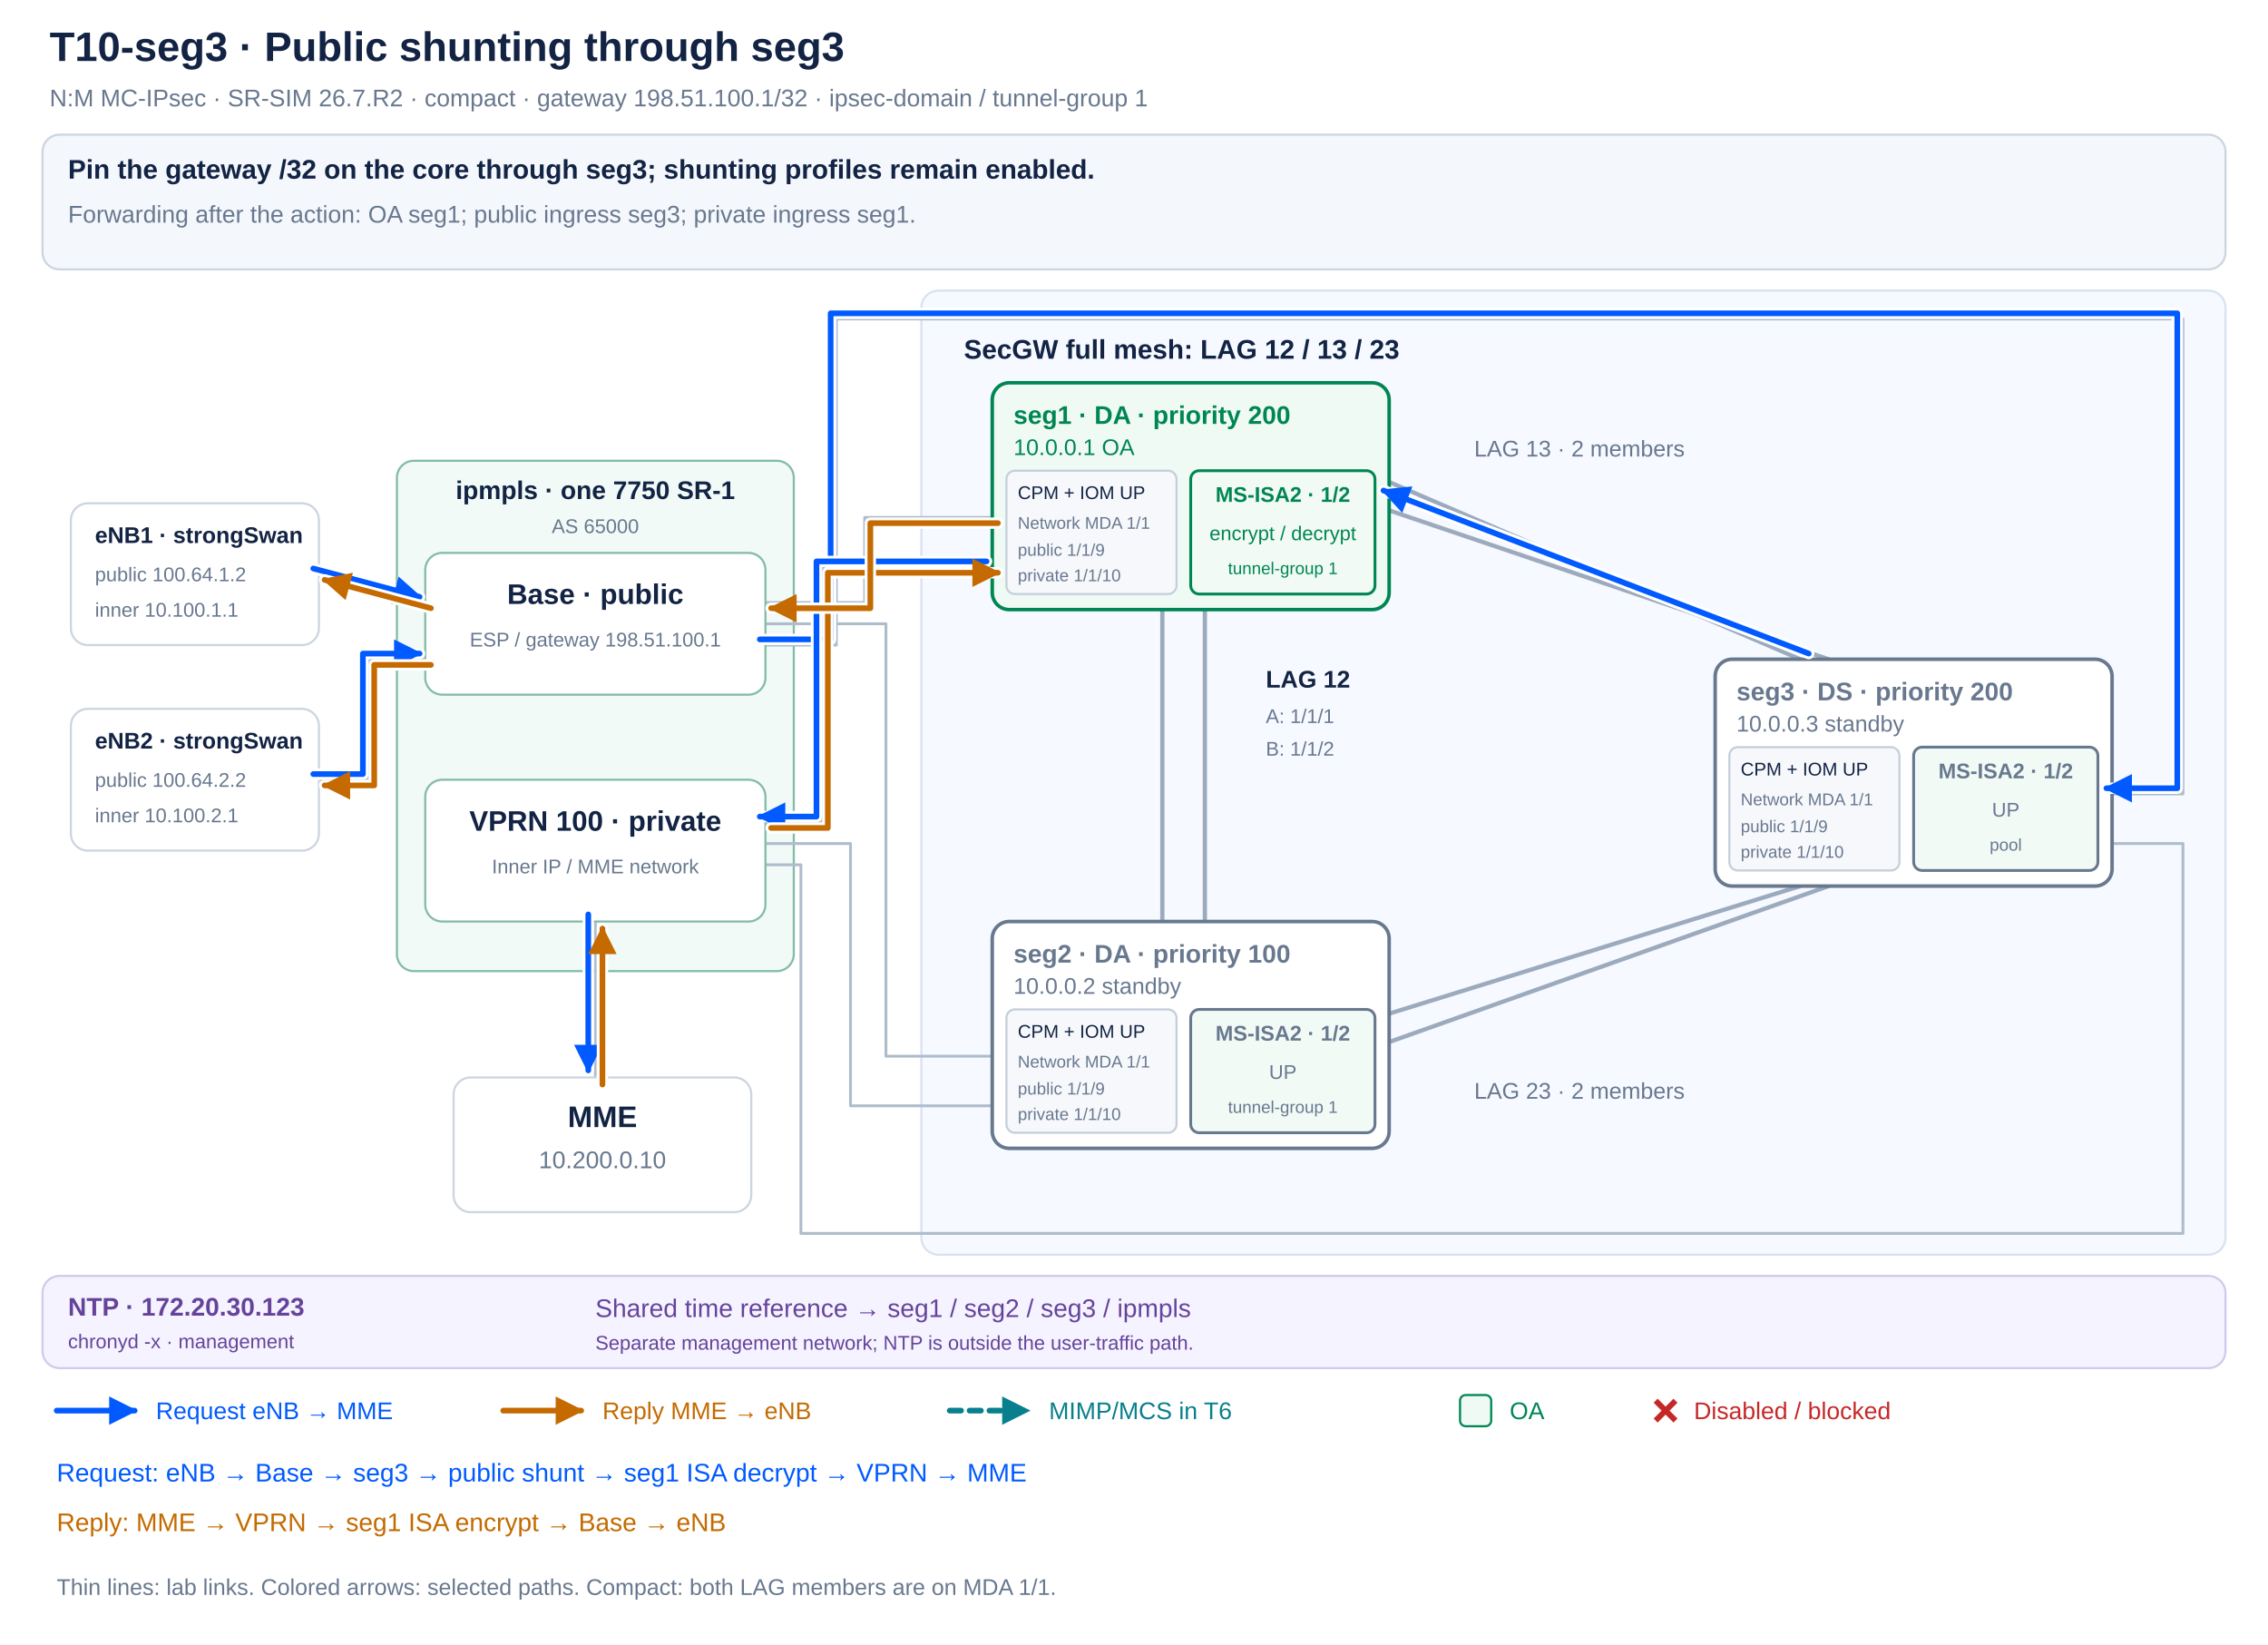
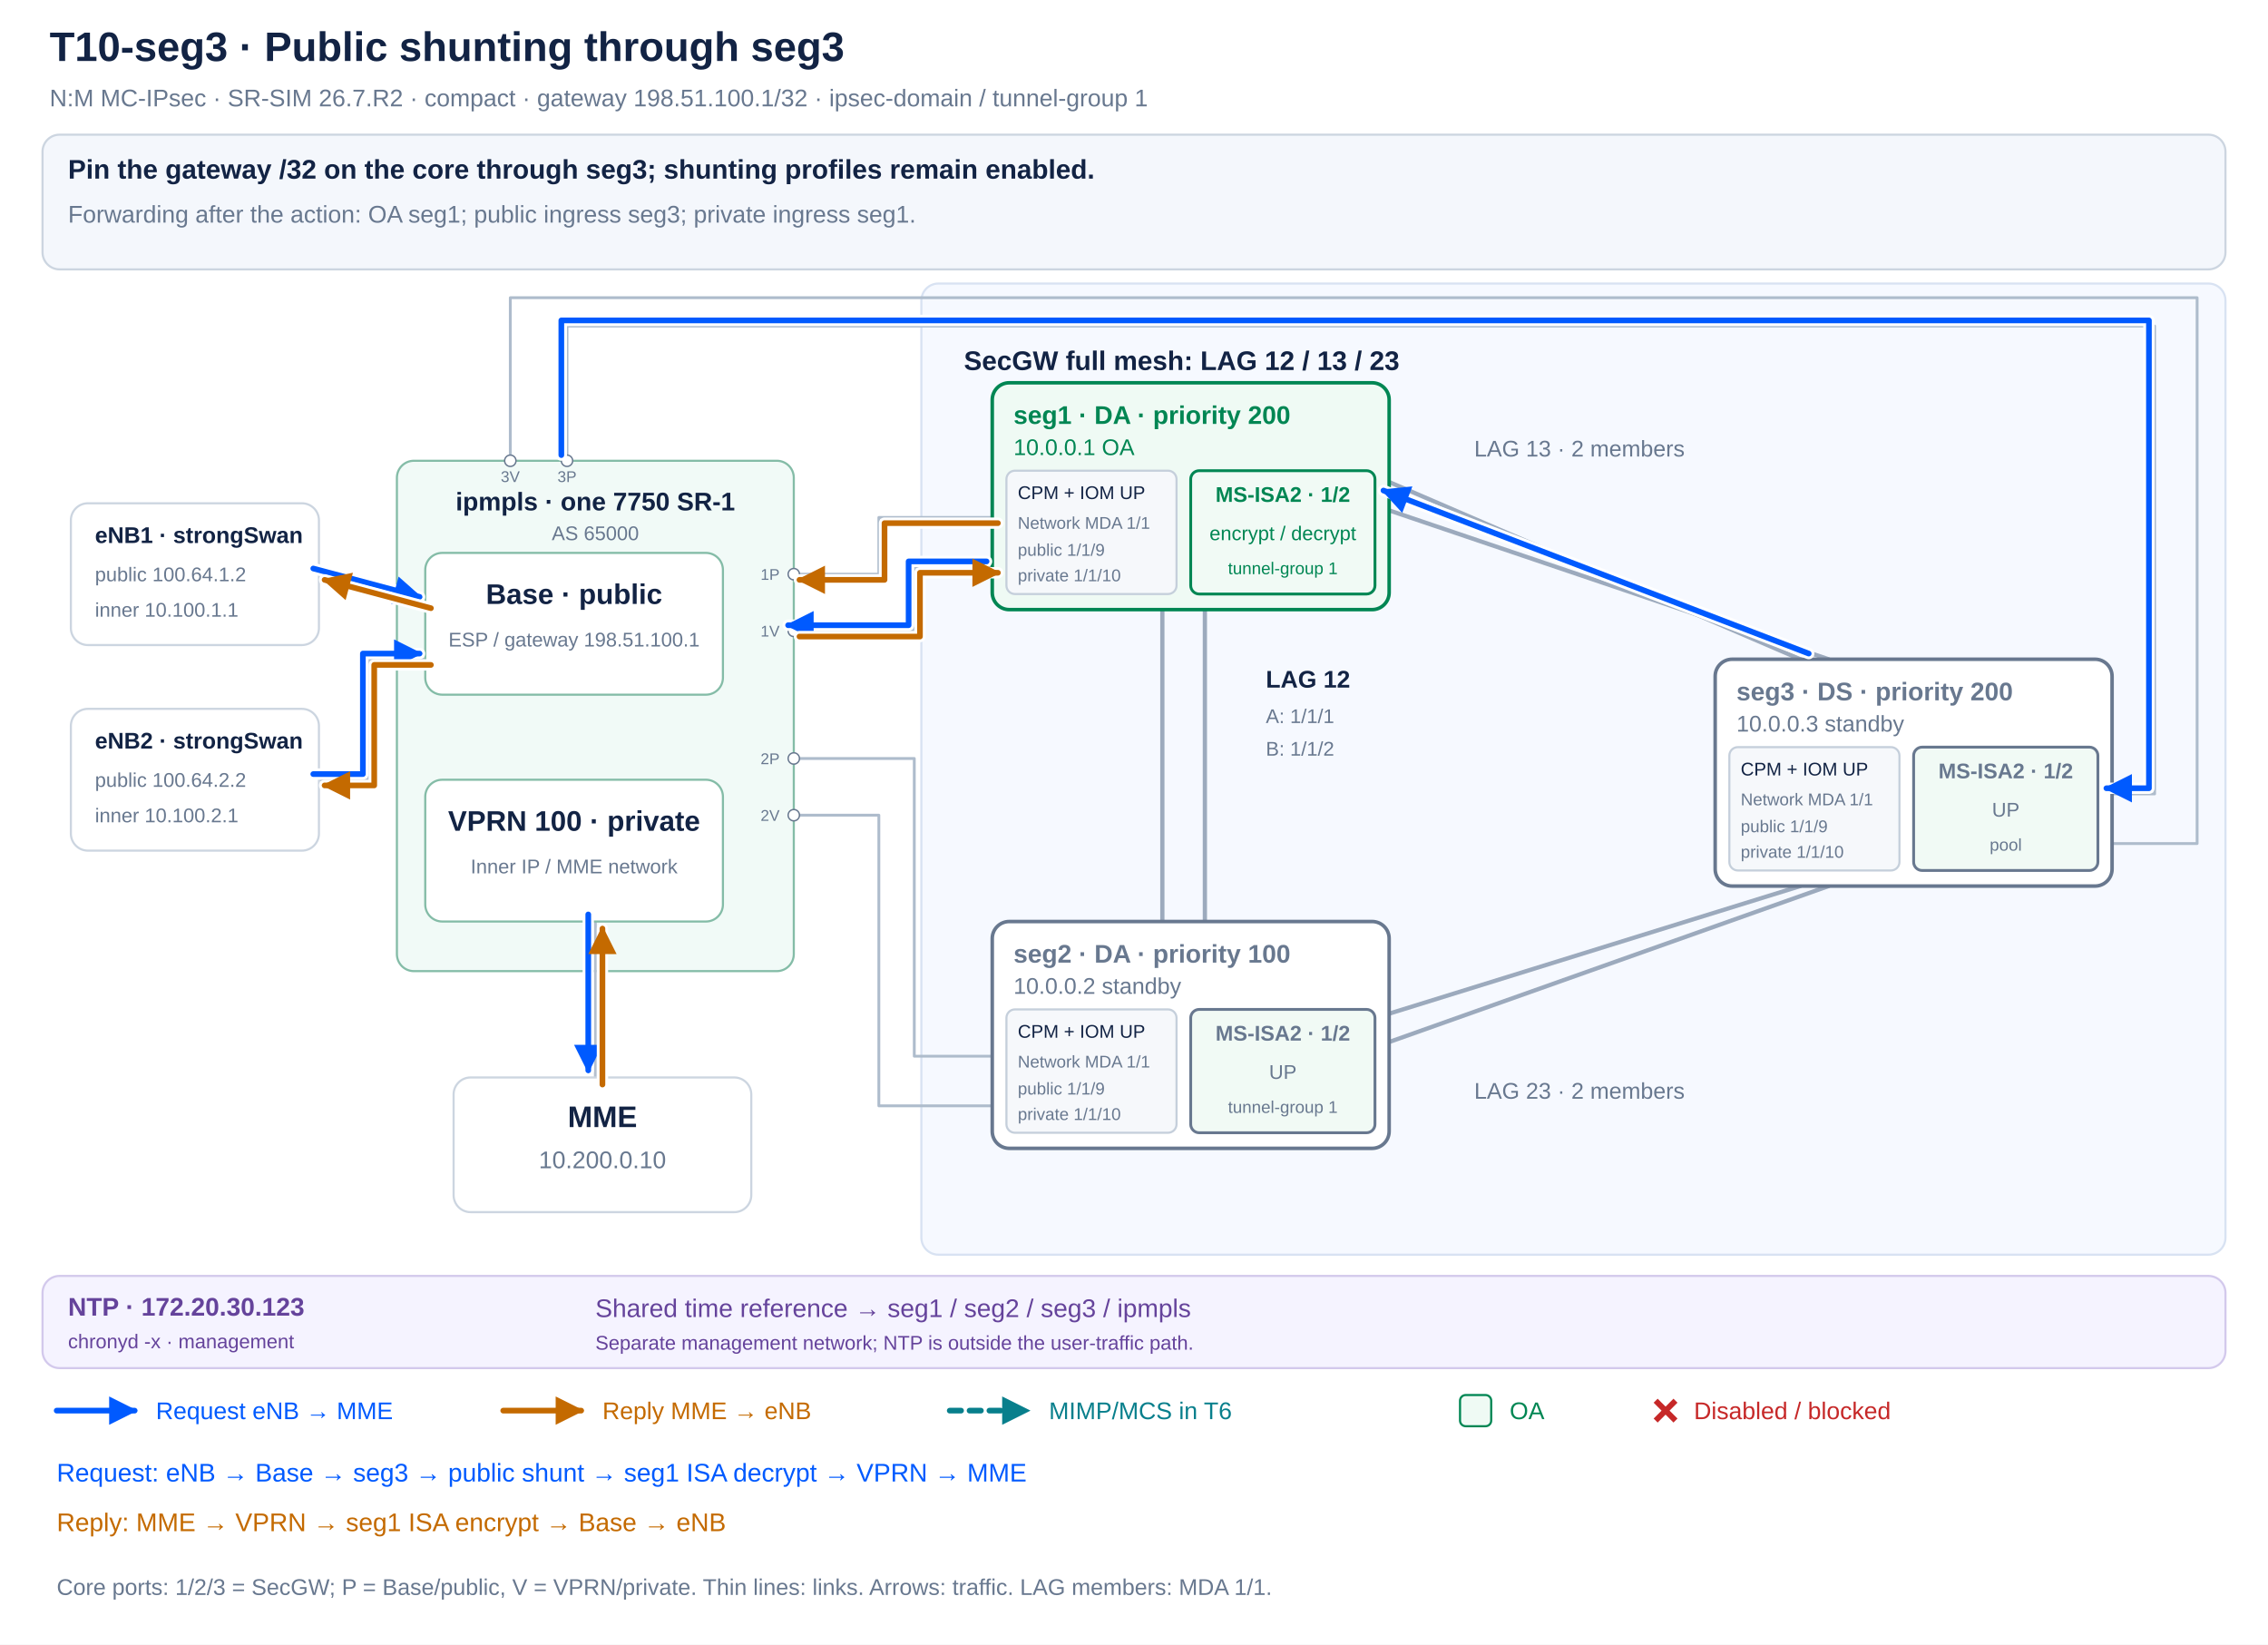
<svg xmlns="http://www.w3.org/2000/svg" width="1600" height="1160" viewBox="0 0 1600 1160" font-family="Arial, sans-serif">
  <defs>
    <marker id="m005aff" viewBox="0 0 10 10" refX="9" refY="5" markerWidth="5" markerHeight="5" orient="auto">
      <path d="M0,0 L10,5 L0,10z" fill="#005aff" />
    </marker>
    <marker id="mc46a00" viewBox="0 0 10 10" refX="9" refY="5" markerWidth="5" markerHeight="5" orient="auto">
      <path d="M0,0 L10,5 L0,10z" fill="#c46a00" />
    </marker>
    <marker id="mc62828" viewBox="0 0 10 10" refX="9" refY="5" markerWidth="5" markerHeight="5" orient="auto">
      <path d="M0,0 L10,5 L0,10z" fill="#c62828" />
    </marker>
    <marker id="m087f8c" viewBox="0 0 10 10" refX="9" refY="5" markerWidth="5" markerHeight="5" orient="auto">
      <path d="M0,0 L10,5 L0,10z" fill="#087f8c" />
    </marker>
  </defs>
  <rect width="1600" height="1160" fill="white" />
  <text x="35" y="43" font-size="29" fill="#122344" text-anchor="start" font-weight="700">T10-seg3 · Public shunting through seg3</text>
  <text x="35" y="75" font-size="17" fill="#68788f" text-anchor="start" font-weight="400">N:M MC-IPsec · SR-SIM 26.7.R2 · compact · gateway 198.51.100.1/32 · ipsec-domain / tunnel-group 1</text>
  <rect x="30" y="95" width="1540" height="95" rx="12" fill="#f4f7fc" stroke="#ccd5e0" stroke-width="1.5" />
  <text x="48" y="126" font-size="19" fill="#122344" text-anchor="start" font-weight="600">Pin the gateway /32 on the core through seg3; shunting profiles remain enabled.</text>
  <text x="48" y="157" font-size="17" fill="#68788f" text-anchor="start" font-weight="400">Forwarding after the action: OA seg1; public ingress seg3; private ingress seg1.</text>
-   <rect x="650" y="205" width="920" height="680" rx="12" fill="#f6f9ff" stroke="#d8e2f2" stroke-width="1.5" />
-   <text x="680" y="253" font-size="19" fill="#122344" text-anchor="start" font-weight="600">SecGW full mesh: LAG 12 / 13 / 23</text>
+   <rect x="650" y="200" width="920" height="685" rx="12" fill="#f6f9ff" stroke="#d8e2f2" stroke-width="1.5" />
+   <text x="680" y="261" font-size="19" fill="#122344" text-anchor="start" font-weight="600">SecGW full mesh: LAG 12 / 13 / 23</text>
  <rect x="280" y="325" width="280" height="360" rx="12" fill="#f1faf7" stroke="#84bca7" stroke-width="1.5" />
-   <text x="420" y="352" font-size="18" fill="#122344" text-anchor="middle" font-weight="600">ipmpls · one 7750 SR-1</text>
-   <text x="420" y="376" font-size="14" fill="#68788f" text-anchor="middle" font-weight="400">AS 65000</text>
-   <polyline points="540,425 610,425 610,365 700,365" fill="none" stroke="#aebccc" stroke-width="2" stroke-linejoin="round" stroke-linecap="round" />
-   <polyline points="540,580 580,580 580,400 700,400" fill="none" stroke="#aebccc" stroke-width="2" stroke-linejoin="round" stroke-linecap="round" />
-   <polyline points="540,440 625,440 625,745 700,745" fill="none" stroke="#aebccc" stroke-width="2" stroke-linejoin="round" stroke-linecap="round" />
-   <polyline points="540,595 600,595 600,780 700,780" fill="none" stroke="#aebccc" stroke-width="2" stroke-linejoin="round" stroke-linecap="round" />
-   <polyline points="540,455 590,455 590,225 1540,225 1540,560 1490,560" fill="none" stroke="#aebccc" stroke-width="2" stroke-linejoin="round" stroke-linecap="round" />
-   <polyline points="540,610 565,610 565,870 1540,870 1540,595 1490,595" fill="none" stroke="#aebccc" stroke-width="2" stroke-linejoin="round" stroke-linecap="round" />
+   <text x="420" y="360" font-size="18" fill="#122344" text-anchor="middle" font-weight="600">ipmpls · one 7750 SR-1</text>
+   <text x="420" y="381" font-size="14" fill="#68788f" text-anchor="middle" font-weight="400">AS 65000</text>
+   <polyline points="560,405 620,405 620,365 700,365" fill="none" stroke="#aebccc" stroke-width="2" stroke-linejoin="round" stroke-linecap="round" />
+   <polyline points="560,445 645,445 645,400 700,400" fill="none" stroke="#aebccc" stroke-width="2" stroke-linejoin="round" stroke-linecap="round" />
+   <polyline points="560,535 645,535 645,745 700,745" fill="none" stroke="#aebccc" stroke-width="2" stroke-linejoin="round" stroke-linecap="round" />
+   <polyline points="560,575 620,575 620,780 700,780" fill="none" stroke="#aebccc" stroke-width="2" stroke-linejoin="round" stroke-linecap="round" />
+   <polyline points="400,325 400,230 1520,230 1520,560 1490,560" fill="none" stroke="#aebccc" stroke-width="2" stroke-linejoin="round" stroke-linecap="round" />
+   <polyline points="360,325 360,210 1550,210 1550,595 1490,595" fill="none" stroke="#aebccc" stroke-width="2" stroke-linejoin="round" stroke-linecap="round" />
  <polyline points="225,405 300,425" fill="none" stroke="#b4bfce" stroke-width="2" stroke-linejoin="round" stroke-linecap="round" />
  <polyline points="225,550 260,550 260,465 300,465" fill="none" stroke="#b4bfce" stroke-width="2" stroke-linejoin="round" stroke-linecap="round" />
  <polyline points="420,650 420,760" fill="none" stroke="#b4bfce" stroke-width="2" stroke-linejoin="round" stroke-linecap="round" />
  <polyline points="820,430 820,650" fill="none" stroke="#9caabd" stroke-width="3" stroke-linejoin="round" stroke-linecap="round" />
  <polyline points="850,430 850,650" fill="none" stroke="#9caabd" stroke-width="3" stroke-linejoin="round" stroke-linecap="round" />
  <polyline points="980,340 1270,465" fill="none" stroke="#9caabd" stroke-width="3" stroke-linejoin="round" stroke-linecap="round" />
  <polyline points="980,360 1290,465" fill="none" stroke="#9caabd" stroke-width="3" stroke-linejoin="round" stroke-linecap="round" />
  <polyline points="980,715 1270,625" fill="none" stroke="#9caabd" stroke-width="3" stroke-linejoin="round" stroke-linecap="round" />
  <polyline points="980,735 1290,625" fill="none" stroke="#9caabd" stroke-width="3" stroke-linejoin="round" stroke-linecap="round" />
-   <rect x="300" y="390" width="240" height="100" rx="12" fill="white" stroke="#84bca7" stroke-width="1.5" />
-   <text x="420" y="426" font-size="20" fill="#122344" text-anchor="middle" font-weight="600">Base · public</text>
-   <text x="420" y="456" font-size="14" fill="#68788f" text-anchor="middle" font-weight="400">ESP / gateway 198.51.100.1</text>
-   <rect x="300" y="550" width="240" height="100" rx="12" fill="white" stroke="#84bca7" stroke-width="1.5" />
-   <text x="420" y="586" font-size="20" fill="#122344" text-anchor="middle" font-weight="600">VPRN 100 · private</text>
-   <text x="420" y="616" font-size="14" fill="#68788f" text-anchor="middle" font-weight="400">Inner IP / MME network</text>
+   <rect x="300" y="390" width="210" height="100" rx="12" fill="white" stroke="#84bca7" stroke-width="1.5" />
+   <text x="405" y="426" font-size="20" fill="#122344" text-anchor="middle" font-weight="600">Base · public</text>
+   <text x="405" y="456" font-size="14" fill="#68788f" text-anchor="middle" font-weight="400">ESP / gateway 198.51.100.1</text>
+   <rect x="300" y="550" width="210" height="100" rx="12" fill="white" stroke="#84bca7" stroke-width="1.5" />
+   <text x="405" y="586" font-size="20" fill="#122344" text-anchor="middle" font-weight="600">VPRN 100 · private</text>
+   <text x="405" y="616" font-size="14" fill="#68788f" text-anchor="middle" font-weight="400">Inner IP / MME network</text>
+   <circle cx="560" cy="405" r="4" fill="white" stroke="#68788f" />
+   <text x="550" y="409" font-size="11" fill="#68788f" text-anchor="end" font-weight="400">1P</text>
+   <circle cx="560" cy="445" r="4" fill="white" stroke="#68788f" />
+   <text x="550" y="449" font-size="11" fill="#68788f" text-anchor="end" font-weight="400">1V</text>
+   <circle cx="560" cy="535" r="4" fill="white" stroke="#68788f" />
+   <text x="550" y="539" font-size="11" fill="#68788f" text-anchor="end" font-weight="400">2P</text>
+   <circle cx="560" cy="575" r="4" fill="white" stroke="#68788f" />
+   <text x="550" y="579" font-size="11" fill="#68788f" text-anchor="end" font-weight="400">2V</text>
+   <circle cx="400" cy="325" r="4" fill="white" stroke="#68788f" />
+   <text x="400" y="340" font-size="11" fill="#68788f" text-anchor="middle" font-weight="400">3P</text>
+   <circle cx="360" cy="325" r="4" fill="white" stroke="#68788f" />
+   <text x="360" y="340" font-size="11" fill="#68788f" text-anchor="middle" font-weight="400">3V</text>
  <rect x="50" y="355" width="175" height="100" rx="12" fill="white" stroke="#ccd5e0" stroke-width="1.5" />
  <text x="67" y="383" font-size="16" fill="#122344" text-anchor="start" font-weight="600">eNB1 · strongSwan</text>
  <text x="67" y="410" font-size="14" fill="#68788f" text-anchor="start" font-weight="400">public 100.64.1.2</text>
  <text x="67" y="435" font-size="14" fill="#68788f" text-anchor="start" font-weight="400">inner 10.100.1.1</text>
  <rect x="50" y="500" width="175" height="100" rx="12" fill="white" stroke="#ccd5e0" stroke-width="1.5" />
  <text x="67" y="528" font-size="16" fill="#122344" text-anchor="start" font-weight="600">eNB2 · strongSwan</text>
  <text x="67" y="555" font-size="14" fill="#68788f" text-anchor="start" font-weight="400">public 100.64.2.2</text>
  <text x="67" y="580" font-size="14" fill="#68788f" text-anchor="start" font-weight="400">inner 10.100.2.1</text>
  <rect x="320" y="760" width="210" height="95" rx="12" fill="white" stroke="#ccd5e0" stroke-width="1.5" />
  <text x="425" y="795" font-size="21" fill="#122344" text-anchor="middle" font-weight="600">MME</text>
  <text x="425" y="824" font-size="17" fill="#68788f" text-anchor="middle" font-weight="400">10.200.0.10</text>
  <rect x="700" y="270" width="280" height="160" rx="12" fill="#effaf4" stroke="#008653" stroke-width="2.5" />
  <text x="715" y="299" font-size="18" fill="#008653" text-anchor="start" font-weight="600">seg1 · DA · priority 200</text>
  <text x="715" y="321" font-size="16" fill="#008653" text-anchor="start" font-weight="400">10.0.0.1     OA</text>
  <rect x="710" y="332" width="120" height="87" rx="6" fill="#f6f8fb" stroke="#c5cfdb" stroke-width="1.5" />
  <text x="718" y="352" font-size="13" fill="#122344" text-anchor="start" font-weight="400">CPM + IOM UP</text>
  <text x="718" y="373" font-size="12" fill="#68788f" text-anchor="start" font-weight="400">Network MDA 1/1</text>
  <text x="718" y="392" font-size="12" fill="#68788f" text-anchor="start" font-weight="400">public 1/1/9</text>
  <text x="718" y="410" font-size="12" fill="#68788f" text-anchor="start" font-weight="400">private 1/1/10</text>
  <rect x="840" y="332" width="130" height="87" rx="6" fill="#f1faf5" stroke="#008653" stroke-width="2" />
  <text x="905" y="354" font-size="15" fill="#008653" text-anchor="middle" font-weight="600">MS-ISA2 · 1/2</text>
  <text x="905" y="381" font-size="14" fill="#008653" text-anchor="middle" font-weight="400">encrypt / decrypt</text>
  <text x="905" y="405" font-size="12" fill="#008653" text-anchor="middle" font-weight="400">tunnel-group 1</text>
  <rect x="700" y="650" width="280" height="160" rx="12" fill="white" stroke="#68788f" stroke-width="2.5" />
  <text x="715" y="679" font-size="18" fill="#68788f" text-anchor="start" font-weight="600">seg2 · DA · priority 100</text>
  <text x="715" y="701" font-size="16" fill="#68788f" text-anchor="start" font-weight="400">10.0.0.2     standby</text>
  <rect x="710" y="712" width="120" height="87" rx="6" fill="#f6f8fb" stroke="#c5cfdb" stroke-width="1.5" />
  <text x="718" y="732" font-size="13" fill="#122344" text-anchor="start" font-weight="400">CPM + IOM UP</text>
  <text x="718" y="753" font-size="12" fill="#68788f" text-anchor="start" font-weight="400">Network MDA 1/1</text>
  <text x="718" y="772" font-size="12" fill="#68788f" text-anchor="start" font-weight="400">public 1/1/9</text>
  <text x="718" y="790" font-size="12" fill="#68788f" text-anchor="start" font-weight="400">private 1/1/10</text>
  <rect x="840" y="712" width="130" height="87" rx="6" fill="#f1faf5" stroke="#68788f" stroke-width="2" />
  <text x="905" y="734" font-size="15" fill="#68788f" text-anchor="middle" font-weight="600">MS-ISA2 · 1/2</text>
  <text x="905" y="761" font-size="14" fill="#68788f" text-anchor="middle" font-weight="400">UP</text>
  <text x="905" y="785" font-size="12" fill="#68788f" text-anchor="middle" font-weight="400">tunnel-group 1</text>
  <rect x="1210" y="465" width="280" height="160" rx="12" fill="white" stroke="#68788f" stroke-width="2.5" />
  <text x="1225" y="494" font-size="18" fill="#68788f" text-anchor="start" font-weight="600">seg3 · DS · priority 200</text>
  <text x="1225" y="516" font-size="16" fill="#68788f" text-anchor="start" font-weight="400">10.0.0.3     standby</text>
  <rect x="1220" y="527" width="120" height="87" rx="6" fill="#f6f8fb" stroke="#c5cfdb" stroke-width="1.5" />
  <text x="1228" y="547" font-size="13" fill="#122344" text-anchor="start" font-weight="400">CPM + IOM UP</text>
  <text x="1228" y="568" font-size="12" fill="#68788f" text-anchor="start" font-weight="400">Network MDA 1/1</text>
  <text x="1228" y="587" font-size="12" fill="#68788f" text-anchor="start" font-weight="400">public 1/1/9</text>
  <text x="1228" y="605" font-size="12" fill="#68788f" text-anchor="start" font-weight="400">private 1/1/10</text>
  <rect x="1350" y="527" width="130" height="87" rx="6" fill="#f1faf5" stroke="#68788f" stroke-width="2" />
  <text x="1415" y="549" font-size="15" fill="#68788f" text-anchor="middle" font-weight="600">MS-ISA2 · 1/2</text>
  <text x="1415" y="576" font-size="14" fill="#68788f" text-anchor="middle" font-weight="400">UP</text>
  <text x="1415" y="600" font-size="12" fill="#68788f" text-anchor="middle" font-weight="400">pool</text>
  <polyline points="221,401 296,421" fill="none" stroke="white" stroke-width="8" stroke-linejoin="round" stroke-linecap="round" />
  <polyline points="221,401 296,421" fill="none" stroke="#005aff" stroke-width="4" stroke-linejoin="round" stroke-linecap="round" marker-end="url(#m005aff)" />
  <polyline points="221,546 256,546 256,461 296,461" fill="none" stroke="white" stroke-width="8" stroke-linejoin="round" stroke-linecap="round" />
  <polyline points="221,546 256,546 256,461 296,461" fill="none" stroke="#005aff" stroke-width="4" stroke-linejoin="round" stroke-linecap="round" marker-end="url(#m005aff)" />
-   <polyline points="536,451 586,451 586,221 1536,221 1536,556 1486,556" fill="none" stroke="white" stroke-width="8" stroke-linejoin="round" stroke-linecap="round" />
-   <polyline points="536,451 586,451 586,221 1536,221 1536,556 1486,556" fill="none" stroke="#005aff" stroke-width="4" stroke-linejoin="round" stroke-linecap="round" marker-end="url(#m005aff)" />
+   <polyline points="396,321 396,226 1516,226 1516,556 1486,556" fill="none" stroke="white" stroke-width="8" stroke-linejoin="round" stroke-linecap="round" />
+   <polyline points="396,321 396,226 1516,226 1516,556 1486,556" fill="none" stroke="#005aff" stroke-width="4" stroke-linejoin="round" stroke-linecap="round" marker-end="url(#m005aff)" />
  <polyline points="1276.0,461.0 976.0,346.0" fill="none" stroke="white" stroke-width="8" stroke-linejoin="round" stroke-linecap="round" />
  <polyline points="1276.0,461.0 976.0,346.0" fill="none" stroke="#005aff" stroke-width="4" stroke-linejoin="round" stroke-linecap="round" marker-end="url(#m005aff)" />
-   <polyline points="696,396 576,396 576,576 536,576" fill="none" stroke="white" stroke-width="8" stroke-linejoin="round" stroke-linecap="round" />
-   <polyline points="696,396 576,396 576,576 536,576" fill="none" stroke="#005aff" stroke-width="4" stroke-linejoin="round" stroke-linecap="round" marker-end="url(#m005aff)" />
+   <polyline points="696,396 641,396 641,441 556,441" fill="none" stroke="white" stroke-width="8" stroke-linejoin="round" stroke-linecap="round" />
+   <polyline points="696,396 641,396 641,441 556,441" fill="none" stroke="#005aff" stroke-width="4" stroke-linejoin="round" stroke-linecap="round" marker-end="url(#m005aff)" />
  <polyline points="415,645 415,755" fill="none" stroke="white" stroke-width="8" stroke-linejoin="round" stroke-linecap="round" />
  <polyline points="415,645 415,755" fill="none" stroke="#005aff" stroke-width="4" stroke-linejoin="round" stroke-linecap="round" marker-end="url(#m005aff)" />
  <polyline points="425,765 425,655" fill="none" stroke="white" stroke-width="8" stroke-linejoin="round" stroke-linecap="round" />
  <polyline points="425,765 425,655" fill="none" stroke="#c46a00" stroke-width="4" stroke-linejoin="round" stroke-linecap="round" marker-end="url(#mc46a00)" />
-   <polyline points="544,584 584,584 584,404 704,404" fill="none" stroke="white" stroke-width="8" stroke-linejoin="round" stroke-linecap="round" />
-   <polyline points="544,584 584,584 584,404 704,404" fill="none" stroke="#c46a00" stroke-width="4" stroke-linejoin="round" stroke-linecap="round" marker-end="url(#mc46a00)" />
-   <polyline points="704,369 614,369 614,429 544,429" fill="none" stroke="white" stroke-width="8" stroke-linejoin="round" stroke-linecap="round" />
-   <polyline points="704,369 614,369 614,429 544,429" fill="none" stroke="#c46a00" stroke-width="4" stroke-linejoin="round" stroke-linecap="round" marker-end="url(#mc46a00)" />
+   <polyline points="564,449 649,449 649,404 704,404" fill="none" stroke="white" stroke-width="8" stroke-linejoin="round" stroke-linecap="round" />
+   <polyline points="564,449 649,449 649,404 704,404" fill="none" stroke="#c46a00" stroke-width="4" stroke-linejoin="round" stroke-linecap="round" marker-end="url(#mc46a00)" />
+   <polyline points="704,369 624,369 624,409 564,409" fill="none" stroke="white" stroke-width="8" stroke-linejoin="round" stroke-linecap="round" />
+   <polyline points="704,369 624,369 624,409 564,409" fill="none" stroke="#c46a00" stroke-width="4" stroke-linejoin="round" stroke-linecap="round" marker-end="url(#mc46a00)" />
  <polyline points="304,429 229,409" fill="none" stroke="white" stroke-width="8" stroke-linejoin="round" stroke-linecap="round" />
  <polyline points="304,429 229,409" fill="none" stroke="#c46a00" stroke-width="4" stroke-linejoin="round" stroke-linecap="round" marker-end="url(#mc46a00)" />
  <polyline points="304,469 264,469 264,554 229,554" fill="none" stroke="white" stroke-width="8" stroke-linejoin="round" stroke-linecap="round" />
  <polyline points="304,469 264,469 264,554 229,554" fill="none" stroke="#c46a00" stroke-width="4" stroke-linejoin="round" stroke-linecap="round" marker-end="url(#mc46a00)" />
  <text x="893" y="485" font-size="17" fill="#122344" text-anchor="start" font-weight="600">LAG 12</text>
  <text x="893" y="510" font-size="14" fill="#68788f" text-anchor="start" font-weight="400">A: 1/1/1</text>
  <text x="893" y="533" font-size="14" fill="#68788f" text-anchor="start" font-weight="400">B: 1/1/2</text>
  <text x="1040" y="322" font-size="16" fill="#68788f" text-anchor="start" font-weight="400">LAG 13 · 2 members</text>
  <text x="1040" y="775" font-size="16" fill="#68788f" text-anchor="start" font-weight="400">LAG 23 · 2 members</text>
  <rect x="30" y="900" width="1540" height="65" rx="12" fill="#f5f3ff" stroke="#d3c9ec" stroke-width="1.5" />
  <text x="48" y="928" font-size="18" fill="#65439b" text-anchor="start" font-weight="600">NTP · 172.20.30.123</text>
  <text x="48" y="951" font-size="14" fill="#65439b" text-anchor="start" font-weight="400">chronyd -x · management</text>
  <text x="420" y="929" font-size="18" fill="#65439b" text-anchor="start" font-weight="400">Shared time reference → seg1 / seg2 / seg3 / ipmpls</text>
  <text x="420" y="952" font-size="14" fill="#65439b" text-anchor="start" font-weight="400">Separate management network; NTP is outside the user-traffic path.</text>
  <polyline points="40,995 95,995" fill="none" stroke="#005aff" stroke-width="4" stroke-linejoin="round" stroke-linecap="round" marker-end="url(#m005aff)" />
  <text x="110" y="1001" font-size="17" fill="#005aff" text-anchor="start" font-weight="400">Request eNB → MME</text>
  <polyline points="355,995 410,995" fill="none" stroke="#c46a00" stroke-width="4" stroke-linejoin="round" stroke-linecap="round" marker-end="url(#mc46a00)" />
  <text x="425" y="1001" font-size="17" fill="#c46a00" text-anchor="start" font-weight="400">Reply MME → eNB</text>
  <polyline points="670,995 725,995" fill="none" stroke="#087f8c" stroke-width="4" stroke-linejoin="round" stroke-linecap="round" stroke-dasharray="8 6" marker-end="url(#m087f8c)" />
  <text x="740" y="1001" font-size="17" fill="#087f8c" text-anchor="start" font-weight="400">MIMP/MCS in T6</text>
  <rect x="1030" y="984" width="22" height="22" rx="4" fill="#effaf4" stroke="#008653" stroke-width="1.5" />
  <text x="1065" y="1001" font-size="17" fill="#008653" text-anchor="start" font-weight="400">OA</text>
  <circle cx="1175" cy="995" r="12" fill="white" />
  <path d="M1168,988 L1182,1002 M1168,1002 L1182,988" stroke="#c62828" stroke-width="4" />
  <text x="1195" y="1001" font-size="17" fill="#c62828" text-anchor="start" font-weight="400">Disabled / blocked</text>
  <text x="40" y="1045" font-size="18" fill="#005aff" text-anchor="start" font-weight="400">Request: eNB → Base → seg3 → public shunt → seg1 ISA decrypt → VPRN → MME</text>
  <text x="40" y="1080" font-size="18" fill="#c46a00" text-anchor="start" font-weight="400">Reply: MME → VPRN → seg1 ISA encrypt → Base → eNB</text>
-   <text x="40" y="1125" font-size="16" fill="#68788f" text-anchor="start" font-weight="400">Thin lines: lab links. Colored arrows: selected paths. Compact: both LAG members are on MDA 1/1.</text>
+   <text x="40" y="1125" font-size="16" fill="#68788f" text-anchor="start" font-weight="400">Core ports: 1/2/3 = SecGW; P = Base/public, V = VPRN/private. Thin lines: links. Arrows: traffic. LAG members: MDA 1/1.</text>
</svg>
